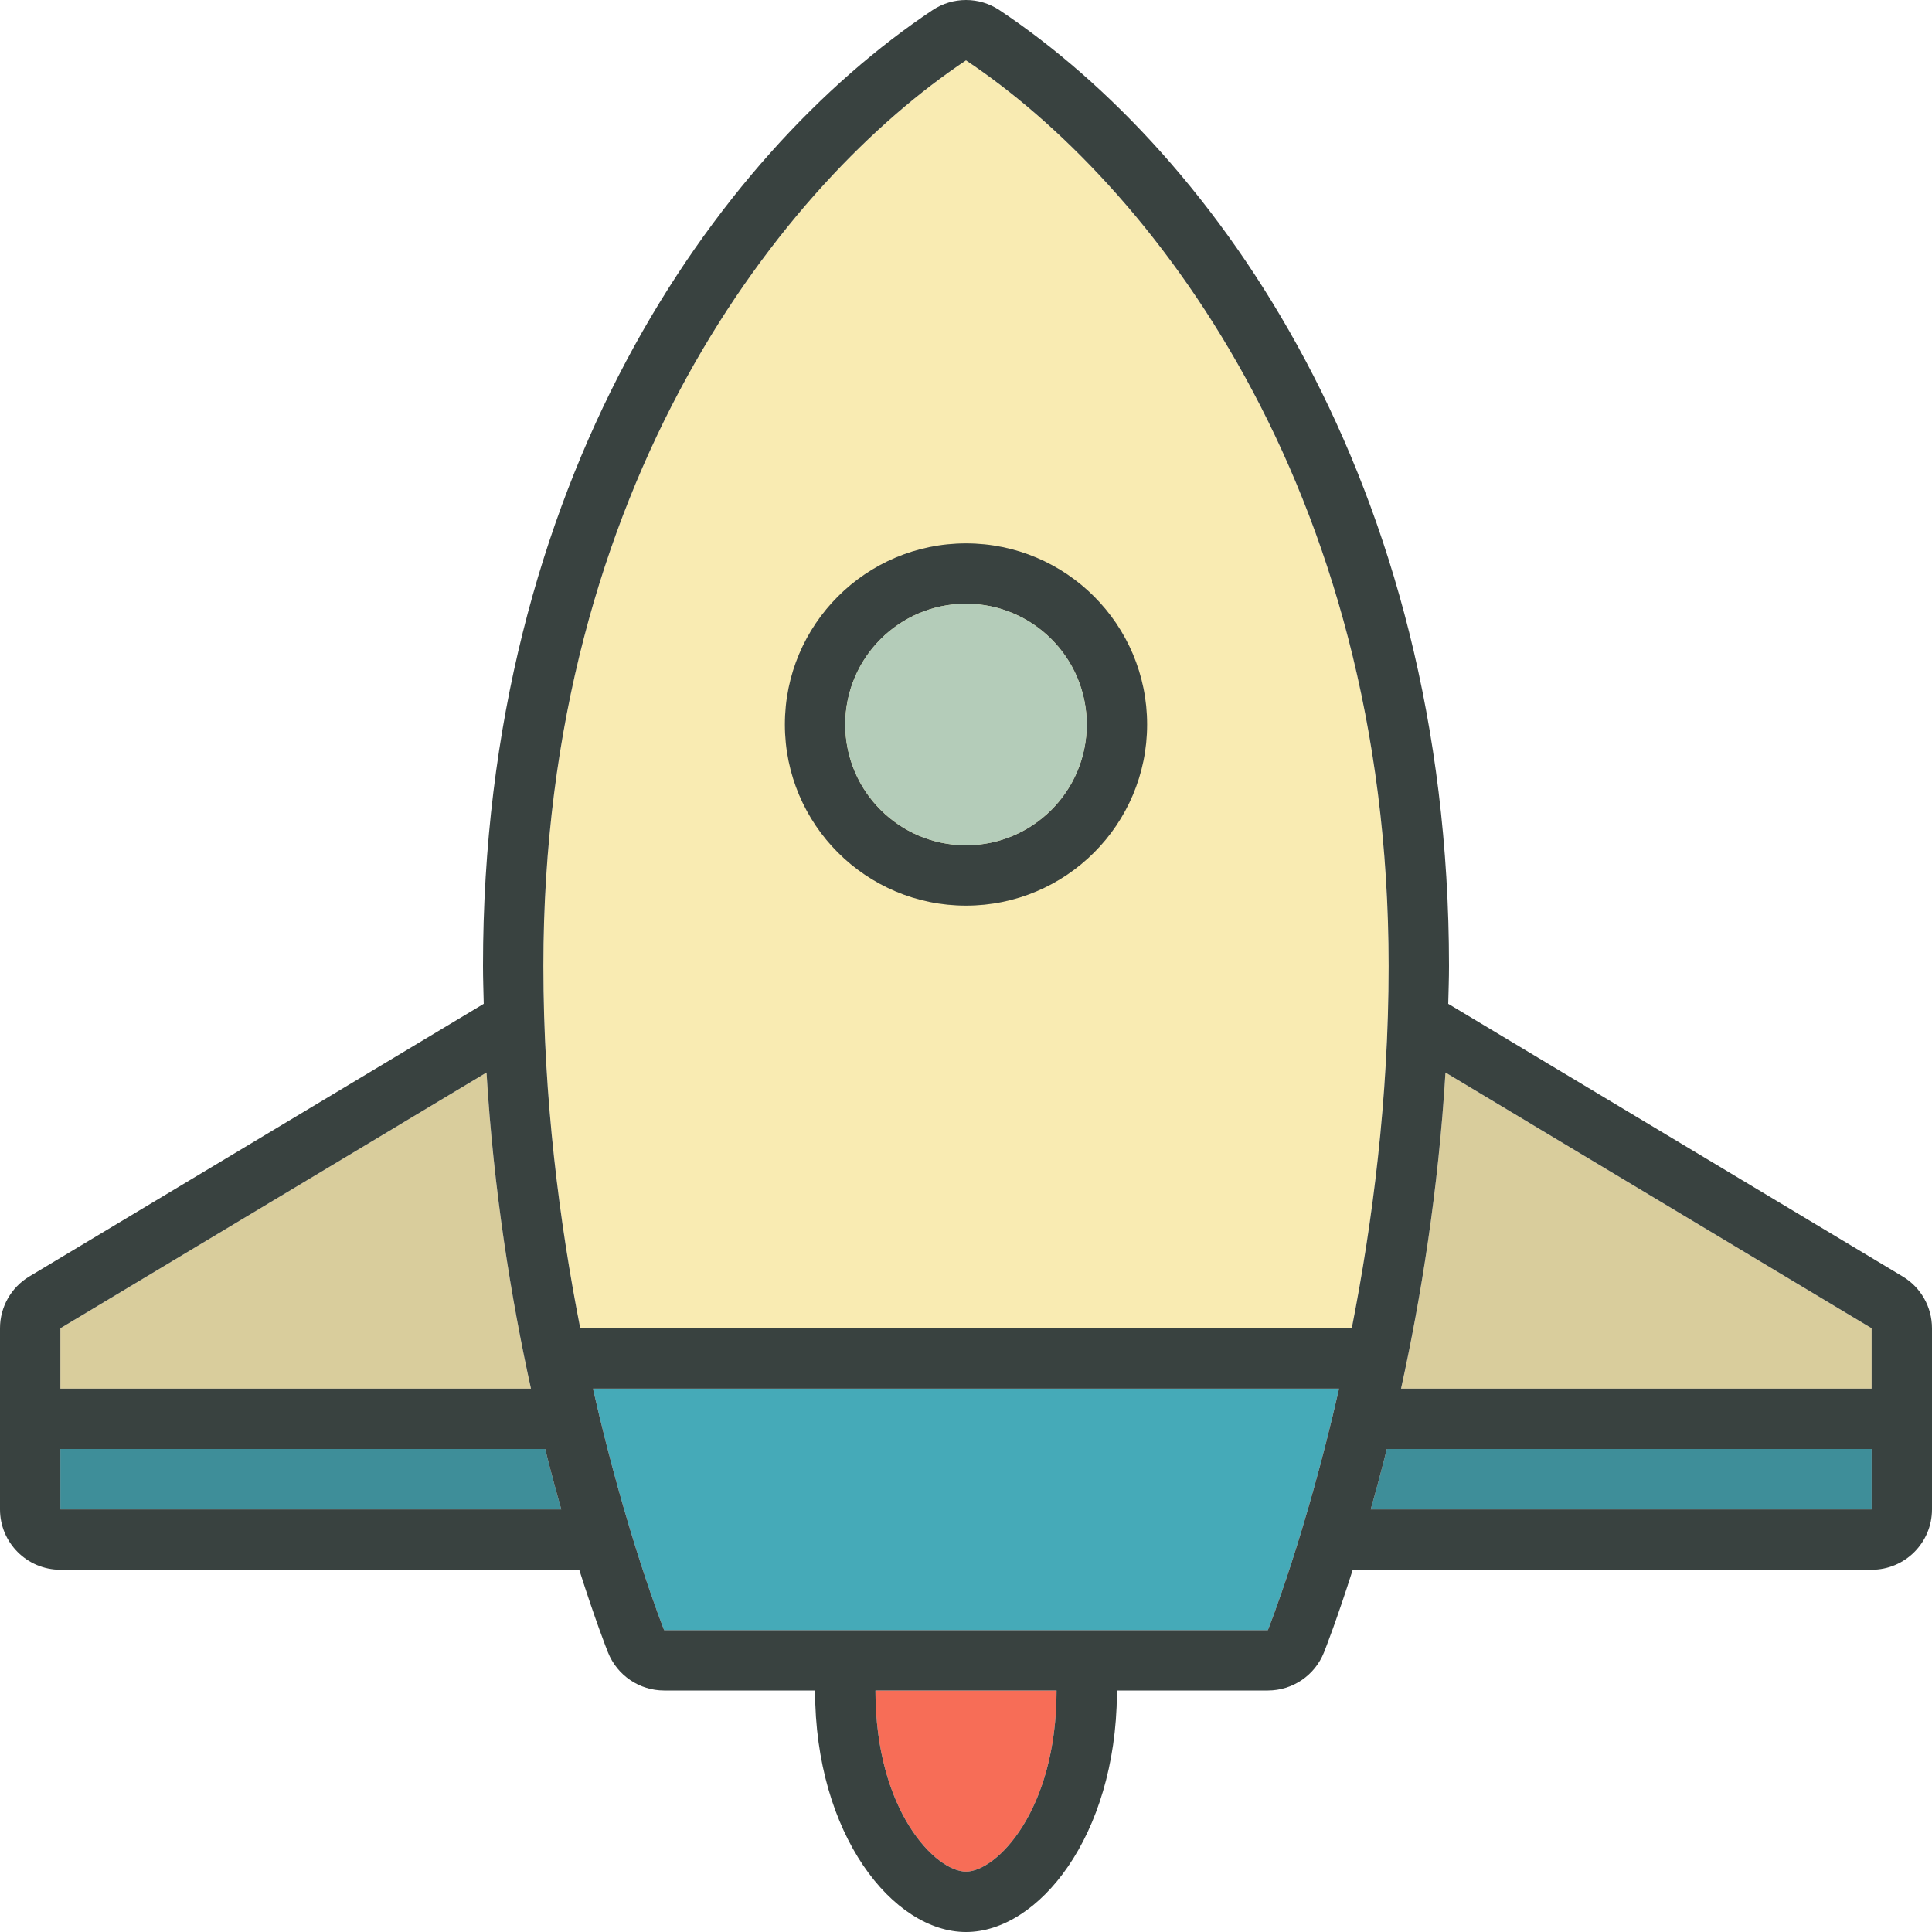
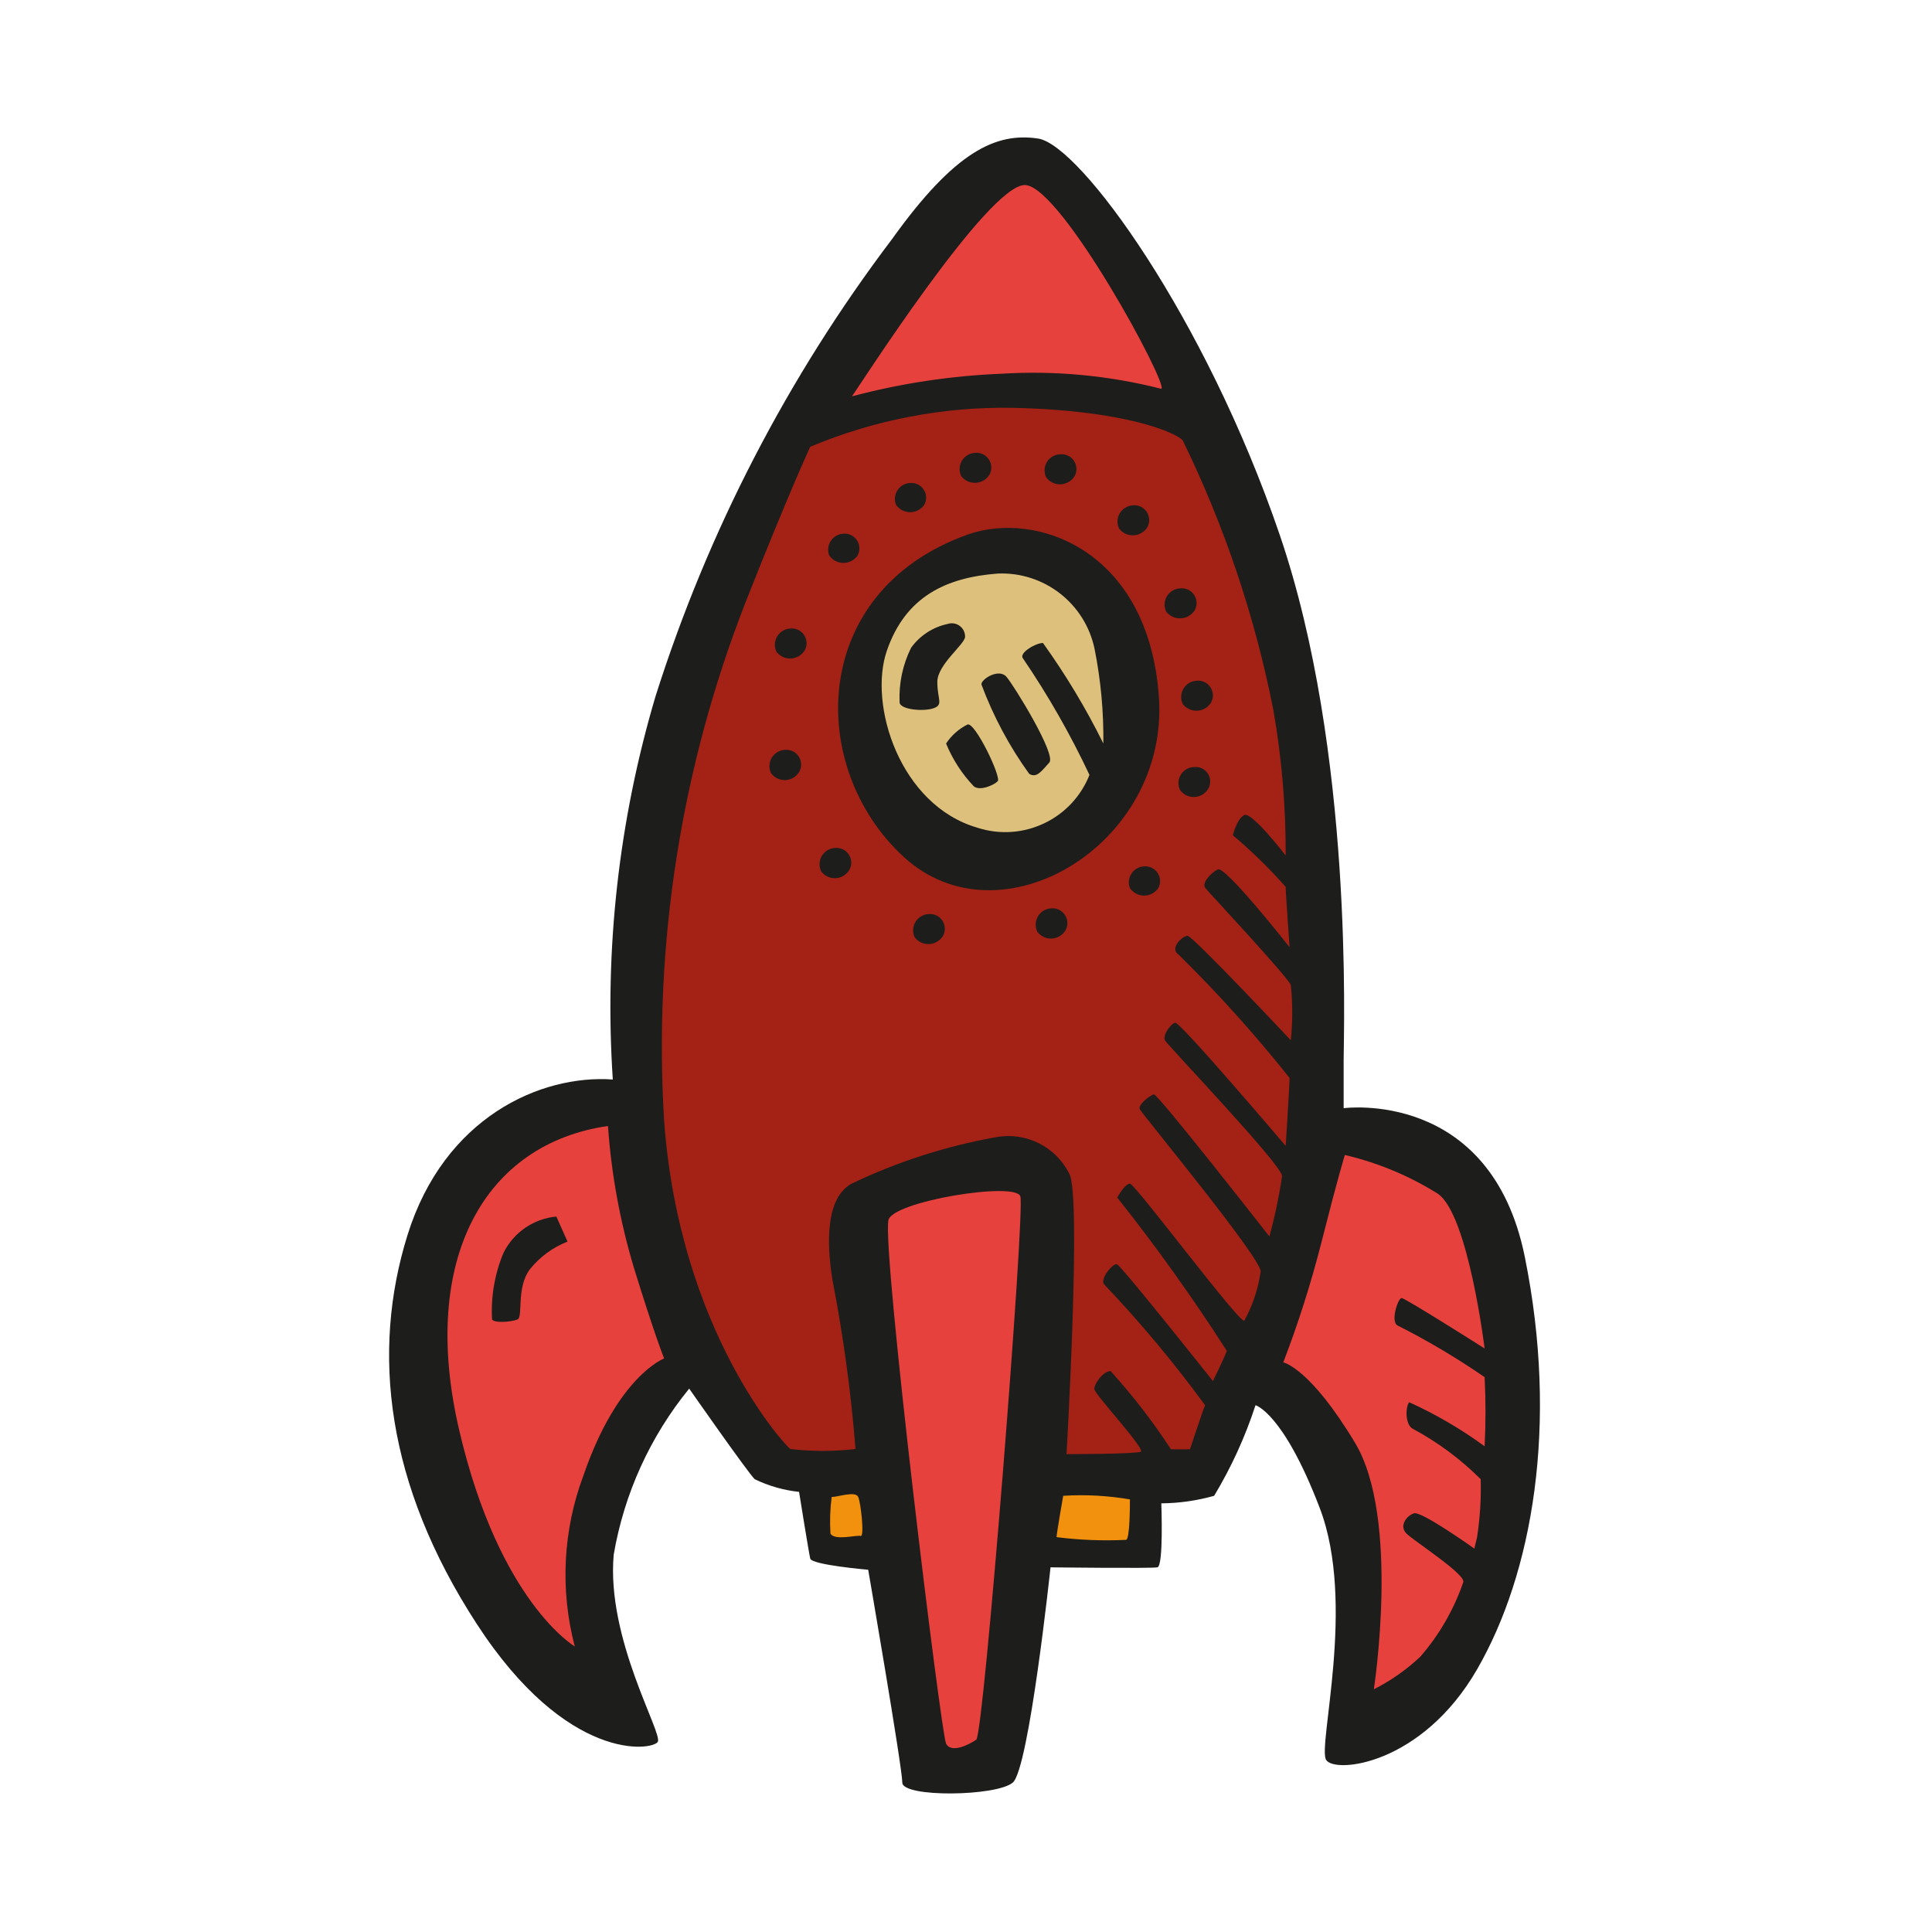
- <svg xmlns="http://www.w3.org/2000/svg" version="1.0" id="Layer_1" width="800px" height="800px" viewBox="0 0 64 64" enable-background="new 0 0 64 64" xml:space="preserve">
-   <g>
-     <path fill="#F9EBB2" d="M32,2c6,4,14,14,14,30c0,4.401-0.539,8.531-1.221,12H19.221C18.539,40.531,18,36.401,18,32C18,16,26,6,32,2   z" />
-     <path fill="#F9EBB2" d="M2,44l14.117-8.471c0.234,3.901,0.814,7.484,1.472,10.471H2V44z" />
-     <path fill="#45AAB8" d="M2,50v-2h16.059c0.182,0.728,0.362,1.396,0.54,2.022c-0.003-0.008-0.005-0.015-0.007-0.022H2z" />
-     <path fill="#F76D57" d="M32,62c-1,0-3-2-3-6h6C35,60,33,62,32,62z" />
-     <path fill="#45AAB8" d="M42,54H22c0,0-1.254-3.136-2.357-8h24.715C43.254,50.864,42,54,42,54z" />
-     <path fill="#45AAB8" d="M62,50H45.408c-0.002,0.008-0.004,0.015-0.007,0.022c0.178-0.626,0.358-1.295,0.54-2.022H62V50z" />
-     <path fill="#F9EBB2" d="M62,46H46.411c0.657-2.986,1.237-6.569,1.472-10.471L62,44V46z" />
-     <g>
-       <path fill="#394240" d="M63.029,42.285l-15.054-9.032c0,0.004,0,0.009-0.001,0.013C47.984,32.844,48,32.427,48,32    c0-16.026-7.692-26.865-14.891-31.664C32.773,0.112,32.387,0,32,0s-0.773,0.112-1.109,0.336C23.692,5.135,16,15.974,16,32    c0,0.427,0.016,0.844,0.025,1.266c-0.001-0.004-0.001-0.009-0.001-0.013L0.971,42.285C0.368,42.646,0,43.297,0,44v6    c0,1.104,0.896,2,2,2h17.188c0.516,1.627,0.904,2.617,0.954,2.742C20.447,55.502,21.183,56,22,56h5c0,4.785,2.585,8,5,8    c2.396,0,4.961-3.166,5-7.891c0.002-0.036,0.003-0.072,0.003-0.109H42c0.817,0,1.553-0.498,1.857-1.258    c0.05-0.125,0.438-1.115,0.954-2.742H62c1.104,0,2-0.896,2-2v-6C64,43.297,63.632,42.646,63.029,42.285z M2,44l14.117-8.471    c0.234,3.901,0.814,7.484,1.472,10.471H2V44z M18.592,50H2v-2h16.059c0.182,0.728,0.362,1.396,0.54,2.022    C18.596,50.015,18.594,50.008,18.592,50z M32,62c-1,0-3-2-3-6h6C35,60,33,62,32,62z M42,54H22c0,0-1.254-3.136-2.357-8h24.715    C43.254,50.864,42,54,42,54z M44.779,44H19.221C18.539,40.531,18,36.401,18,32c0-16,8-26,14-30c6,4,14,14,14,30    C46,36.401,45.461,40.531,44.779,44z M62,50H45.408c-0.002,0.008-0.004,0.015-0.007,0.022c0.178-0.626,0.358-1.295,0.54-2.022H62    V50z M62,46H46.411c0.657-2.986,1.237-6.569,1.472-10.471L62,44V46z" />
-       <path fill="#394240" d="M32,18c-3.313,0-6,2.687-6,6s2.687,6,6,6s6-2.687,6-6S35.313,18,32,18z M32,28c-2.209,0-4-1.791-4-4    s1.791-4,4-4s4,1.791,4,4S34.209,28,32,28z" />
-     </g>
-     <circle fill="#B4CCB9" cx="32" cy="24" r="4" />
-     <g opacity="0.15">
-       <path fill="#231F20" d="M2,44v2h15.589c-0.657-2.986-1.237-6.569-1.472-10.471L2,44z" />
-       <path fill="#231F20" d="M47.883,35.529c-0.234,3.901-0.814,7.484-1.472,10.471H62v-2L47.883,35.529z" />
-     </g>
-     <g opacity="0.2">
-       <path fill="#231F20" d="M2,48v2h16.592c0.002,0.008,0.004,0.015,0.007,0.022c-0.178-0.626-0.358-1.295-0.54-2.022H2z" />
-       <path fill="#231F20" d="M45.941,48c-0.182,0.728-0.362,1.396-0.54,2.022c0.003-0.008,0.005-0.015,0.007-0.022H62v-2H45.941z" />
-     </g>
+ <svg xmlns="http://www.w3.org/2000/svg" width="800px" height="800px" viewBox="0 0 64 64">
+   <path d="m20.3 35.76a36.16 36.16 0 0 1 1.42-12.71 50.23 50.23 0 0 1 7.83-15.13c2.09-2.92 3.45-3.54 4.84-3.33s5.54 5.92 8 13.12 2.12 16.42 2.12 17.42 0 1.58 0 1.58 4.87-.66 6 4.92.25 10.5-1.58 13.67-4.71 3.46-5 3 1-5.17-.21-8.34-2.13-3.41-2.13-3.41a14.5 14.5 0 0 1 -1.37 3 6.59 6.59 0 0 1 -1.75.25s.08 2.08-.13 2.12-3.54 0-3.54 0-.71 6.67-1.25 7.13-3.66.5-3.66 0-1.13-7.05-1.13-7.05-1.87-.16-1.92-.37-.37-2.21-.37-2.21a4.42 4.42 0 0 1 -1.47-.42c-.25-.25-2.17-3-2.17-3a11.87 11.87 0 0 0 -2.5 5.5c-.25 2.79 1.63 5.91 1.46 6.2s-3 .71-6-3.91-3.5-9-2.29-12.88 4.39-5.32 6.8-5.15z" fill="#1d1d1b" />
+   <path d="m28.22 13.13c.17-.21 4.54-7.08 5.75-7s4.75 6.63 4.5 6.75a17.14 17.14 0 0 0 -5.29-.5 22.88 22.88 0 0 0 -4.96.75z" fill="#e7413e" />
+   <path d="m26.84 14.8a16.59 16.59 0 0 1 6.71-1.29c3.75.08 5.42.83 5.63 1.08a36.47 36.47 0 0 1 3 8.92 27.26 27.26 0 0 1 .41 4.83s-1.12-1.46-1.37-1.34-.38.67-.38.67a16.3 16.3 0 0 1 1.75 1.71c0 .21.13 2 .13 2s-2.13-2.71-2.38-2.58-.54.46-.41.62 2.71 2.92 2.83 3.21a8.93 8.93 0 0 1 0 1.83s-3.25-3.46-3.42-3.46-.62.42-.29.63a45 45 0 0 1 3.67 4.08c0 .21-.13 2.25-.13 2.25s-3.5-4.12-3.66-4.08-.42.42-.34.58 3.88 4.13 3.88 4.5a16.51 16.51 0 0 1 -.42 2s-3.71-4.75-3.83-4.71-.54.34-.46.5 4.08 5 4 5.38a4.81 4.81 0 0 1 -.54 1.62c-.17.09-3.62-4.54-3.79-4.54s-.42.46-.42.46a61.77 61.77 0 0 1 3.63 5.08c-.09.25-.46 1-.46 1s-3.04-3.83-3.18-3.87-.58.5-.42.67a40.45 40.45 0 0 1 3.34 4c-.09.21-.5 1.46-.5 1.46h-.63a20.58 20.58 0 0 0 -2-2.59c-.25 0-.54.42-.54.59s1.71 2 1.54 2.08-2.46.08-2.46.08.5-8.62.09-9.29a2.25 2.25 0 0 0 -2.42-1.21 18.69 18.69 0 0 0 -4.79 1.54c-1 .55-.75 2.46-.63 3.21a50.21 50.21 0 0 1 .76 5.58 9.25 9.25 0 0 1 -2.16 0c-.18-.12-3.67-3.91-4.18-10.87a40.39 40.39 0 0 1 2.71-17.21c1.43-3.62 2.13-5.12 2.13-5.12z" fill="#a42116" />
+   <path d="m29.43 40.42c.12-.62 4.21-1.29 4.37-.79s-1.21 17.83-1.46 18-.83.46-1 .13-2.12-16.3-1.91-17.34z" fill="#e7413e" />
+   <path d="m27.55 49.59c.21 0 .79-.21.88 0s.21 1.33.08 1.29-.87.17-1-.08a6.38 6.38 0 0 1 .04-1.21z" fill="#f2910d" />
+   <path d="m35.22 49.55a9.53 9.53 0 0 1 2.21.12c0 .17 0 1.34-.13 1.34a13.31 13.31 0 0 1 -2.3-.09c0-.12.22-1.37.22-1.37z" fill="#f2910d" />
+   <path d="m44.55 38.26a10.19 10.19 0 0 1 3.09 1.29c1 .71 1.54 5.12 1.54 5.12s-2.63-1.67-2.75-1.67-.38.79-.13.91a24.87 24.87 0 0 1 2.88 1.71 22.82 22.82 0 0 1 0 2.29 14.1 14.1 0 0 0 -2.5-1.46c-.13.17-.13.75.12.88a9.63 9.63 0 0 1 2.25 1.67 10.7 10.7 0 0 1 -.12 1.92l-.09.38s-1.75-1.25-2-1.17-.5.42-.25.67 2 1.37 1.88 1.62a7.46 7.46 0 0 1 -1.42 2.46 6.57 6.57 0 0 1 -1.54 1.08s.88-5.66-.62-8.16-2.38-2.67-2.38-2.67a35.41 35.41 0 0 0 1.25-3.92c.58-2.29.79-2.95.79-2.95z" fill="#e7413e" />
+   <path d="m20.14 37.3a21.61 21.61 0 0 0 .86 4.7c.71 2.3 1 3 1 3s-1.54.58-2.67 3.87a9.36 9.36 0 0 0 -.29 5.67s-2.5-1.46-3.83-7.17.88-9.49 4.93-10.07z" fill="#e7413e" />
+   <path d="m18.43 40.3.37.83a3 3 0 0 0 -1.25.92c-.46.62-.21 1.58-.41 1.66s-.75.13-.84 0a5 5 0 0 1 .38-2.21 2.18 2.18 0 0 1 1.75-1.2z" fill="#1d1d1b" />
+   <path d="m32.05 17.71c2.27-.81 6 .5 6.34 5.38s-5.25 8.25-8.46 5.29-3.13-8.79 2.12-10.67z" fill="#1d1d1b" />
+   <path d="m33.05 19a3.14 3.14 0 0 1 3.21 2.5 15.07 15.07 0 0 1 .29 3.13 23.87 23.87 0 0 0 -2-3.33c-.25 0-.79.33-.67.5a28.13 28.13 0 0 1 2.21 3.87 3 3 0 0 1 -3.71 1.75c-2.58-.75-3.62-4.08-3-5.87s1.96-2.42 3.67-2.55z" fill="#ddc07c" />
+   <g fill="#1d1d1b">
+     <path d="m31.39 20.67a.44.44 0 0 1 .58.42c0 .25-.92.92-.92 1.5s.21.75-.12.87-1.13.05-1.13-.2a3.7 3.7 0 0 1 .38-1.8 2 2 0 0 1 1.21-.79z" />
+     <path d="m32.51 22.67c0-.18.58-.54.83-.25s1.66 2.58 1.42 2.84-.42.54-.67.37a12.54 12.54 0 0 1 -1.58-2.96z" />
+     <path d="m32.05 24c.25-.09 1.13 1.75 1 1.88s-.58.33-.79.17a4.57 4.57 0 0 1 -.92-1.42 1.84 1.84 0 0 1 .71-.63z" />
+     <path d="m32.31 15a.49.49 0 0 1 .47.72.57.57 0 0 1 -.94.05.54.54 0 0 1 .47-.77z" />
+     <path d="m35.12 15.05a.49.49 0 0 1 .48.72.57.57 0 0 1 -.94.05.53.53 0 0 1 .46-.77z" />
+     <path d="m37.53 16.74a.49.49 0 0 1 .48.72.57.57 0 0 1 -.94.05.54.54 0 0 1 .46-.77z" />
+     <path d="m39.1 19.49a.49.49 0 0 1 .48.72.58.58 0 0 1 -.95.05.54.54 0 0 1 .47-.77z" />
+     <path d="m39.64 22.55a.49.49 0 0 1 .48.72.57.57 0 0 1 -.94.05.54.54 0 0 1 .46-.77z" />
+     <path d="m39.56 25.41a.48.48 0 0 1 .47.71.56.56 0 0 1 -.94.05.53.53 0 0 1 .47-.76z" />
+     <path d="m37.89 28.7a.49.49 0 0 1 .48.72.57.57 0 0 1 -.94 0 .53.53 0 0 1 .46-.72z" />
+     <path d="m34.83 30.09a.49.49 0 0 1 .47.72.56.56 0 0 1 -.94.05.54.54 0 0 1 .47-.77z" />
+     <path d="m30.76 30.28a.49.49 0 0 1 .48.72.57.57 0 0 1 -.94.05.54.54 0 0 1 .46-.77z" />
+     <path d="m27.66 28.09a.49.49 0 0 1 .48.72.56.56 0 0 1 -.94.05.54.54 0 0 1 .46-.77z" />
+     <path d="m26 24.84a.49.49 0 0 1 .48.72.56.56 0 0 1 -.94.05.54.54 0 0 1 .46-.77z" />
+     <path d="m26.18 20.82a.49.49 0 0 1 .48.72.57.57 0 0 1 -.94.05.54.54 0 0 1 .46-.77z" />
+     <path d="m27.93 17.68a.49.49 0 0 1 .48.72.57.57 0 0 1 -.94 0 .53.53 0 0 1 .46-.72z" />
+     <path d="m30.14 16a.49.49 0 0 1 .48.72.57.57 0 0 1 -.94 0 .53.53 0 0 1 .46-.72z" />
  </g>
</svg>
